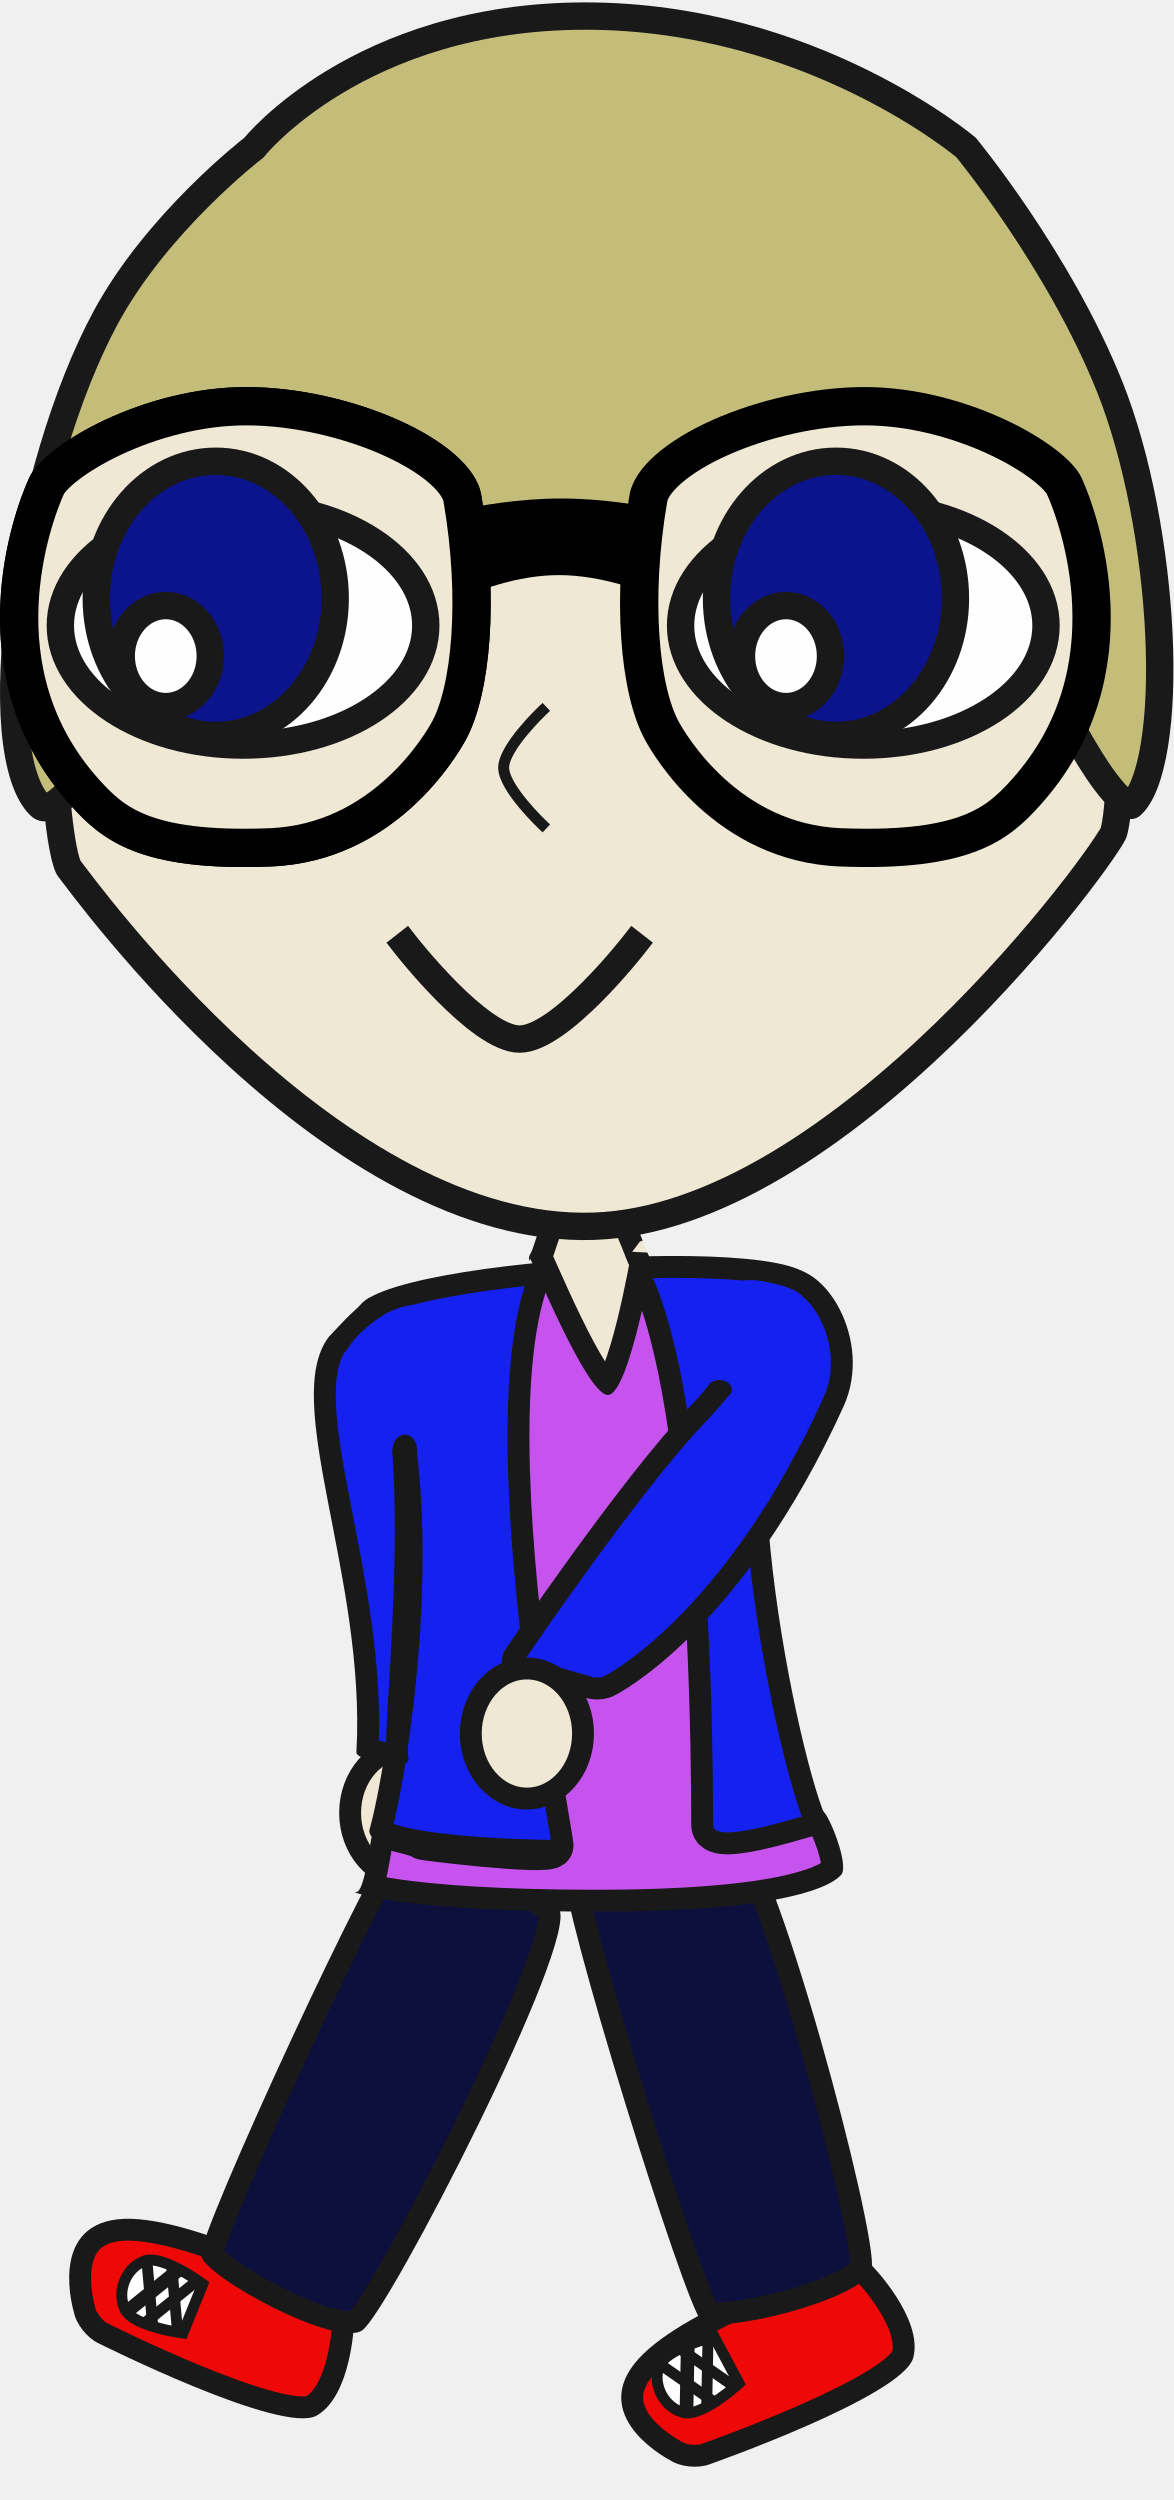
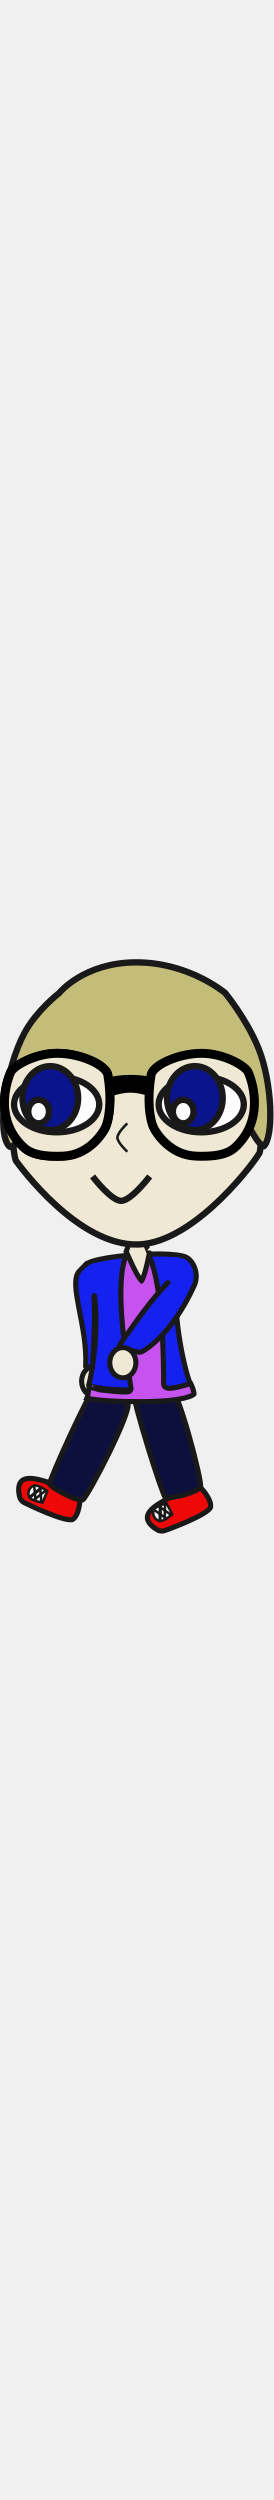
- <svg xmlns="http://www.w3.org/2000/svg" xmlns:xlink="http://www.w3.org/1999/xlink" width="429px" height="914px" viewBox="-6921 -1708 429 914" version="1.1">
+ <svg xmlns="http://www.w3.org/2000/svg" xmlns:xlink="http://www.w3.org/1999/xlink" width="100px" height="914px" viewBox="-6921 -1708 429 914" version="1.1">
  <defs>
    <path d="M12.009,5.532 C35.067,-5.495 96.334,4.403 96.334,4.403 C100.701,5.026 105.151,9.004 106.128,13.3 C106.128,13.3 113.867,38.635 104.241,49.638 C94.614,60.642 19.94,50.61 19.94,50.61 C15.56,50.073 10.097,46.619 7.944,42.763 C7.944,42.763 -11.049,16.558 12.009,5.532 Z" id="path-1" />
    <mask id="mask-2" maskContentUnits="userSpaceOnUse" maskUnits="objectBoundingBox" x="0" y="0" width="108.487" height="54.474" fill="white">
      <use xlink:href="#path-1" />
    </mask>
    <path d="M4.624,3.953 C10.22,-2.558 21.413,-2.558 27.009,3.953 C32.606,10.465 27.009,30 27.009,30 L4.624,30 C4.624,30 -0.972,10.465 4.624,3.953 Z" id="path-3" />
    <mask id="mask-4" maskContentUnits="userSpaceOnUse" maskUnits="objectBoundingBox" x="0" y="0" width="27.36" height="30.93" fill="white">
      <use xlink:href="#path-3" />
    </mask>
    <path d="M9.29,5.895 C21.188,-0.936 69.477,-0.926 74.293,5.895 C79.109,12.715 78.553,169.501 74.293,176.082 C70.033,182.663 15.244,185.973 9.29,176.082 C3.336,166.191 -2.608,12.726 9.29,5.895 Z" id="path-5" />
    <mask id="mask-6" maskContentUnits="userSpaceOnUse" maskUnits="objectBoundingBox" x="0" y="0" width="75.281" height="181.545" fill="white">
      <use xlink:href="#path-5" />
    </mask>
    <path d="M17.467,22.121 C40.525,11.095 101.793,20.992 101.793,20.992 C106.159,21.616 110.609,25.594 111.587,29.89 C111.587,29.89 119.326,55.225 109.699,66.228 C100.072,77.231 25.398,67.199 25.398,67.199 C21.018,66.663 15.555,63.209 13.402,59.352 C13.402,59.352 -5.591,33.148 17.467,22.121 Z" id="path-7" />
    <mask id="mask-8" maskContentUnits="userSpaceOnUse" maskUnits="objectBoundingBox" x="0" y="0" width="108.487" height="54.474" fill="white">
      <use xlink:href="#path-7" />
    </mask>
    <path d="M4.624,3.953 C10.22,-2.558 21.413,-2.558 27.009,3.953 C32.606,10.465 27.009,30 27.009,30 L4.624,30 C4.624,30 -0.972,10.465 4.624,3.953 Z" id="path-9" />
    <mask id="mask-10" maskContentUnits="userSpaceOnUse" maskUnits="objectBoundingBox" x="0" y="0" width="27.36" height="30.93" fill="white">
      <use xlink:href="#path-9" />
    </mask>
    <path d="M94.457,18.724 C106.355,11.893 154.645,11.904 159.461,18.724 C164.277,25.545 163.721,182.33 159.461,188.911 C155.201,195.493 100.411,198.802 94.457,188.911 C88.504,179.021 82.559,25.555 94.457,18.724 Z" id="path-11" />
    <mask id="mask-12" maskContentUnits="userSpaceOnUse" maskUnits="objectBoundingBox" x="0" y="0" width="75.281" height="181.545" fill="white">
      <use xlink:href="#path-11" />
    </mask>
    <path d="M17.156,58.905 C7.303,38.559 206.275,26.117 180.42,51.041 C147.558,82.72 178.89,225.563 188.564,243.825 C198.237,262.086 16.115,264.237 21.124,246.766 C27.335,225.1 45.284,116.989 17.156,58.905 Z" id="path-13" />
    <mask id="mask-14" maskContentUnits="userSpaceOnUse" maskUnits="objectBoundingBox" x="0" y="0" width="172.135" height="221.583" fill="white">
      <use xlink:href="#path-13" />
    </mask>
    <path d="M40.957,249.975 C37.023,249.768 87.326,255.987 87.663,252.818 C88,249.648 42.732,24.262 102.517,23.84 C136.747,23.598 146.477,137.997 146.719,245.245 C146.738,253.63 184.904,239.723 186.811,240.17 C188.718,240.617 196.651,259.774 193.548,263.405 C190.446,267.036 175.409,276.895 103.758,276.895 C32.106,276.895 12.825,269.301 16.12,269.719 C19.415,270.136 21.311,250.376 22.721,245.168 C22.874,244.601 44.285,250.151 40.957,249.975 Z" id="path-15" />
    <mask id="mask-16" maskContentUnits="userSpaceOnUse" maskUnits="objectBoundingBox" x="0" y="0" width="178.489" height="253.055" fill="white">
      <use xlink:href="#path-15" />
    </mask>
    <path d="M91.484,22.791 C90.252,24.207 90.742,21.973 93.286,21.53 C95.83,21.087 122.958,4.134 130.652,13.117 C138.346,22.1 123.818,49.725 122.912,52.996 C122.007,56.268 124.157,53.787 124.157,53.787 C124.157,53.787 82.213,83.531 76.437,78.198 C70.662,72.865 92.717,21.375 91.484,22.791 Z" id="path-17" />
    <mask id="mask-18" maskContentUnits="userSpaceOnUse" maskUnits="objectBoundingBox" x="0" y="0" width="57.42" height="68.342" fill="white">
      <use xlink:href="#path-17" />
    </mask>
    <path d="M6.301,66.652 C9.052,63.77 12.264,60.262 14.076,58.564 C24.338,48.951 20.601,52.54 23.301,55.652 C49.471,85.81 33.015,211.993 35.301,220.652 C36.755,226.158 16.12,221.837 16.301,218.652 C19.966,154.447 -11.656,89.884 6.301,66.652 Z" id="path-19" />
    <mask id="mask-20" maskContentUnits="userSpaceOnUse" maskUnits="objectBoundingBox" x="0" y="0" width="37.587" height="170.959" fill="white">
      <use xlink:href="#path-19" />
    </mask>
    <path d="M21.297,169.445 C24.036,167.046 33.229,126.571 76.464,89.93 C112.786,59.147 180.029,38.265 219.898,37.744 C264.728,37.159 333.853,64.331 368.547,99.074 C401.435,132.009 401.006,165.282 404.019,169.445 C415.735,185.631 417.359,289.315 411.83,306.13 C409.132,314.332 310.56,450.249 217.204,453.313 C119.181,456.53 26.107,326.549 21.297,320.518 C11.905,308.742 10.61,178.801 21.297,169.445 Z" id="path-21" />
    <mask id="mask-22" maskContentUnits="userSpaceOnUse" maskUnits="objectBoundingBox" x="0" y="0" width="401.123" height="415.637" fill="white">
      <use xlink:href="#path-21" />
    </mask>
    <path d="M89.319,50.378 C89.319,50.378 129.064,0.875 213.964,0.875 C298.865,0.875 356.764,50.378 356.764,50.378 C356.764,50.378 391.396,92.172 410.379,139.621 C431.316,191.953 436.001,280.283 417.196,297.889 C397.437,316.389 343.444,163.76 335.159,158.69 C326.796,153.574 307.109,206.164 208.082,206.164 C109.055,206.164 110.369,151.21 99.12,164.851 C87.378,179.091 33.252,320.347 10.885,297.889 C-12.133,274.777 4.053,169.574 34.258,113.687 C53.605,77.889 89.319,50.378 89.319,50.378 Z" id="path-23" />
    <mask id="mask-24" maskContentUnits="userSpaceOnUse" maskUnits="objectBoundingBox" x="0" y="0" width="429" height="299.428" fill="white">
      <use xlink:href="#path-23" />
    </mask>
    <path d="M10.711,33.104 C16.296,21.003 52.545,3.12307181e-15 90.036,0 C127.528,0 172.453,19.154 175.943,39.47 C182.443,77.295 179.333,111.937 170.481,128.595 C167.15,134.864 144.522,173.467 99.052,175.274 C51.071,177.18 37.255,165.629 25.732,152.786 C-17.02,105.138 5.125,45.204 10.711,33.104 Z" id="path-25" />
    <mask id="mask-26" maskContentUnits="userSpaceOnUse" maskUnits="objectBoundingBox" x="0" y="0" width="179.408" height="175.481" fill="white">
      <use xlink:href="#path-25" />
    </mask>
    <path d="M144.749,50.929 C144.749,50.929 174.624,40.743 205.16,40.743 C235.697,40.743 266.284,50.929 266.284,50.929 L266.284,90.398 C266.284,90.398 234.413,68.754 204.359,68.754 C174.304,68.754 144.749,90.398 144.749,90.398 L144.749,50.929 Z" id="path-27" />
    <mask id="mask-28" maskContentUnits="userSpaceOnUse" maskUnits="objectBoundingBox" x="0" y="0" width="121.535" height="49.655" fill="white">
      <use xlink:href="#path-27" />
    </mask>
    <path d="M10.711,33.104 C16.296,21.003 52.545,3.12307181e-15 90.036,0 C127.528,0 172.453,19.154 175.943,39.47 C182.443,77.295 179.333,111.937 170.481,128.595 C167.15,134.864 144.522,173.467 99.052,175.274 C51.071,177.18 37.255,165.629 25.732,152.786 C-17.02,105.138 5.125,45.204 10.711,33.104 Z" id="path-29" />
    <mask id="mask-30" maskContentUnits="userSpaceOnUse" maskUnits="objectBoundingBox" x="0" y="0" width="179.408" height="175.481" fill="white">
      <use xlink:href="#path-29" />
    </mask>
    <path d="M237.394,33.104 C242.979,21.003 279.228,3.12307181e-15 316.719,0 C354.211,0 399.136,19.154 402.627,39.47 C409.126,77.295 406.016,111.937 397.164,128.595 C393.833,134.864 371.205,173.467 325.735,175.274 C277.754,177.18 263.938,165.629 252.415,152.786 C209.663,105.138 231.808,45.204 237.394,33.104 Z" id="path-31" />
    <mask id="mask-32" maskContentUnits="userSpaceOnUse" maskUnits="objectBoundingBox" x="0" y="0" width="179.408" height="175.481" fill="white">
      <use xlink:href="#path-31" />
    </mask>
  </defs>
  <g id="Group-36" stroke="none" stroke-width="1" fill="none" fill-rule="evenodd" transform="translate(-6921, -1708)">
    <g id="Group-16" transform="translate(15, 422)">
      <g id="Group-14" transform="translate(0, 236)" stroke="#191919">
        <g id="Group-13" transform="translate(265, 206.5) rotate(-27) translate(-265, -206.5) translate(210, 179)">
          <use id="Rectangle-9" mask="url(#mask-2)" stroke-width="16" fill="#EF0808" xlink:href="#path-1" />
          <g id="Group-19" transform="translate(13.67, 5.200331)">
            <use id="Rectangle-10" mask="url(#mask-4)" stroke-width="8" fill="#FEFEFE" transform="translate(15.81673, 14.53483) rotate(-91) translate(-15.81673, -14.53483) " xlink:href="#path-3" />
            <path d="M4.636,8.633 L22.479,18.17" id="Line" stroke-width="5" stroke-linecap="square" transform="translate(13.55724, 13.40159) rotate(-90) translate(-13.55724, -13.40159) " />
            <path d="M11.547,10.074 L30.407,20.155" id="Line" stroke-width="4" stroke-linecap="square" transform="translate(20.97698, 15.11479) rotate(-90) translate(-20.97698, -15.11479) " />
            <path d="M3.146,9.528 L20.989,19.065" id="Line" stroke-width="4" stroke-linecap="square" transform="translate(12.06724, 14.29664) scale(-1, 1) rotate(-90) translate(-12.06724, -14.29664) " />
            <path d="M12.733,9.36 L31.593,19.441" id="Line" stroke-width="4" stroke-linecap="square" transform="translate(22.163, 14.40022) scale(-1, 1) rotate(-90) translate(-22.163, -14.40022) " />
          </g>
        </g>
        <g id="Group-18" transform="translate(249.57, 100.1137) rotate(-16) translate(-249.57, -100.1137) translate(209.57, 8.233193)" stroke-width="16" fill="#0D103C">
          <use id="Rectangle-16" mask="url(#mask-6)" transform="translate(40.05919, 91.54774) scale(-1, 1) rotate(1) translate(-40.05919, -91.54774) " xlink:href="#path-5" />
        </g>
        <g id="Group-12" transform="translate(61.5, 188.5) rotate(-1) translate(-61.5, -188.5) translate(1, 144)">
          <use id="Rectangle-9" mask="url(#mask-8)" stroke-width="16" fill="#EF0808" transform="translate(60.28785, 44.14671) rotate(20) translate(-60.28785, -44.14671) " xlink:href="#path-7" />
          <g id="Group-19" transform="translate(42.31, 36.76062) rotate(24) translate(-42.31, -36.76062) translate(26.31, 22.20033)">
            <use id="Rectangle-10" mask="url(#mask-10)" stroke-width="8" fill="#FEFEFE" transform="translate(15.81673, 14.53483) rotate(-91) translate(-15.81673, -14.53483) " xlink:href="#path-9" />
            <path d="M4.636,8.633 L22.479,18.17" id="Line" stroke-width="5" stroke-linecap="square" transform="translate(13.55724, 13.40159) rotate(-90) translate(-13.55724, -13.40159) " />
            <path d="M11.547,10.074 L30.407,20.155" id="Line" stroke-width="4" stroke-linecap="square" transform="translate(20.97698, 15.11479) rotate(-90) translate(-20.97698, -15.11479) " />
            <path d="M3.146,9.528 L20.989,19.065" id="Line" stroke-width="4" stroke-linecap="square" transform="translate(12.06724, 14.29664) scale(-1, 1) rotate(-90) translate(-12.06724, -14.29664) " />
            <path d="M12.733,9.36 L31.593,19.441" id="Line" stroke-width="4" stroke-linecap="square" transform="translate(22.163, 14.40022) scale(-1, 1) rotate(-90) translate(-22.163, -14.40022) " />
          </g>
        </g>
        <use id="Rectangle-16" mask="url(#mask-12)" stroke-width="16" fill="#0D103C" transform="translate(125.227, 104.3772) scale(-1, 1) rotate(-25) translate(-125.227, -104.3772) " xlink:href="#path-11" />
      </g>
      <g id="Group-15" transform="translate(99, 0)">
        <ellipse id="Oval-5" stroke="#191919" stroke-width="8" fill="#EFE8D4" cx="34.52" cy="240.774" rx="20.52" ry="23.774" />
        <use id="Combined-Shape" stroke="#191919" mask="url(#mask-14)" stroke-width="16" fill="#1521EE" xlink:href="#path-13" />
        <use id="Rectangle-8" stroke="#191919" mask="url(#mask-16)" stroke-width="16" fill="#C653ED" xlink:href="#path-15" />
        <use id="Rectangle-6" stroke="#191919" mask="url(#mask-18)" stroke-width="16" fill="#EFE8D4" transform="translate(104.1811, 44.66711) rotate(-45) translate(-104.1811, -44.66711) " xlink:href="#path-17" />
        <g id="Group-6" transform="translate(58, 29)">
          <path d="M91.866,10.479 C88.03,15.144 92.668,34.534 76.02,66.06 C59.372,97.586 35.995,169.153 35.995,169.153 C35.303,171.244 36.535,172.939 38.743,172.936 L65.921,172.912 C68.131,172.91 71.187,171.646 72.695,170.03 C72.695,170.03 109.482,136.315 122.571,47.957 C126.108,24.086 102.493,3.419 91.866,10.479 Z" id="Rectangle-16" stroke="#191919" stroke-width="8" fill="#1521EE" transform="translate(79.36559, 91.00606) rotate(16) translate(-79.36559, -91.00606) " />
          <ellipse id="Oval-5" stroke="#191919" stroke-width="8" fill="#EFE8D4" cx="20.638" cy="182.774" rx="20.52" ry="23.774" />
          <path d="M100.073,59.447 C109.879,58.887 111.186,53.458 111.186,40.479 C111.186,27.5 124.988,12.399 102.186,16.979 C80.879,21.258 93.186,27.5 93.186,40.479 C93.186,53.458 88.944,60.083 100.073,59.447 Z" id="Oval" stroke="#1521EE" fill="#1521EE" transform="translate(102.4876, 37.81536) rotate(25) translate(-102.4876, -37.81536) " />
          <ellipse id="Oval-2" stroke="#191919" fill="#191919" cx="91.035" cy="57" rx="4.035" ry="3" />
        </g>
        <use id="Rectangle" stroke="#191919" mask="url(#mask-20)" stroke-width="16" fill="#1521EE" xlink:href="#path-19" />
        <path d="M33.5,108 C63.747,108 37,77.627 37,71 C37,64.373 44.747,54 34.5,56 C24.253,58 14,69.373 14,71 C14,72.627 3.253,108 33.5,108 Z" id="Oval-3" stroke="#1521EE" fill="#1521EE" />
        <ellipse id="Oval-4" stroke="#191919" fill="#191919" cx="34" cy="108" rx="4" ry="5" />
      </g>
    </g>
    <g id="Group-29">
      <use id="Rectangle-4" stroke="#191919" mask="url(#mask-22)" stroke-width="20" fill="#EFE8D4" xlink:href="#path-21" />
      <use id="Rectangle-3" stroke="#191919" mask="url(#mask-24)" stroke-width="20" fill="#C4BD7A" xlink:href="#path-23" />
      <g id="Group-7" transform="translate(0, 141.5065)" stroke="#000000">
        <use id="Rectangle-8" mask="url(#mask-26)" stroke-width="28" fill="#EFE8D4" xlink:href="#path-25" />
        <use id="Rectangle-9" mask="url(#mask-28)" stroke-width="2" fill="#000000" xlink:href="#path-27" />
        <use id="Rectangle-8" mask="url(#mask-30)" stroke-width="28" fill="#EFE8D4" xlink:href="#path-29" />
        <use id="Rectangle-8" mask="url(#mask-32)" stroke-width="28" fill="#EFE8D4" transform="translate(316.387, 87.74034) scale(-1, 1) translate(-316.387, -87.74034) " xlink:href="#path-31" />
      </g>
      <path d="M148.311,345.512 C148.311,345.512 175.132,379.886 189.986,379.886 C204.84,379.886 231.66,345.512 231.66,345.512" id="Line" stroke="#191919" stroke-width="10" stroke-linecap="square" />
      <path d="M170.374,273.579 C170.374,273.579 183.784,287.73 191.211,287.73 C198.639,287.73 212.049,273.579 212.049,273.579" id="Line" stroke="#191919" stroke-width="4" stroke-linecap="square" transform="translate(191.2114, 280.6545) scale(1, -1) rotate(90) translate(-191.2114, -280.6545) " />
      <g id="Group-26" transform="translate(22, 168)" stroke="#191919" stroke-width="10">
        <ellipse id="Oval" fill="#FEFEFE" cx="66.864" cy="60.722" rx="66.801" ry="43.678" />
        <ellipse id="Oval-2" fill="#0B138D" cx="56.873" cy="50.755" rx="43.678" ry="50.127" />
        <ellipse id="Oval-3" fill="#FEFEFE" cx="38.602" cy="71.862" rx="16.272" ry="18.468" />
      </g>
      <g id="Group-25" transform="translate(248, 168)" stroke="#191919" stroke-width="10">
        <ellipse id="Oval" fill="#FEFEFE" cx="67.621" cy="60.722" rx="66.801" ry="43.678" />
        <ellipse id="Oval-2" fill="#0B138D" cx="57.63" cy="50.755" rx="43.678" ry="50.127" />
        <ellipse id="Oval-3" fill="#FEFEFE" cx="39.359" cy="71.862" rx="16.272" ry="18.468" />
      </g>
    </g>
  </g>
</svg>
